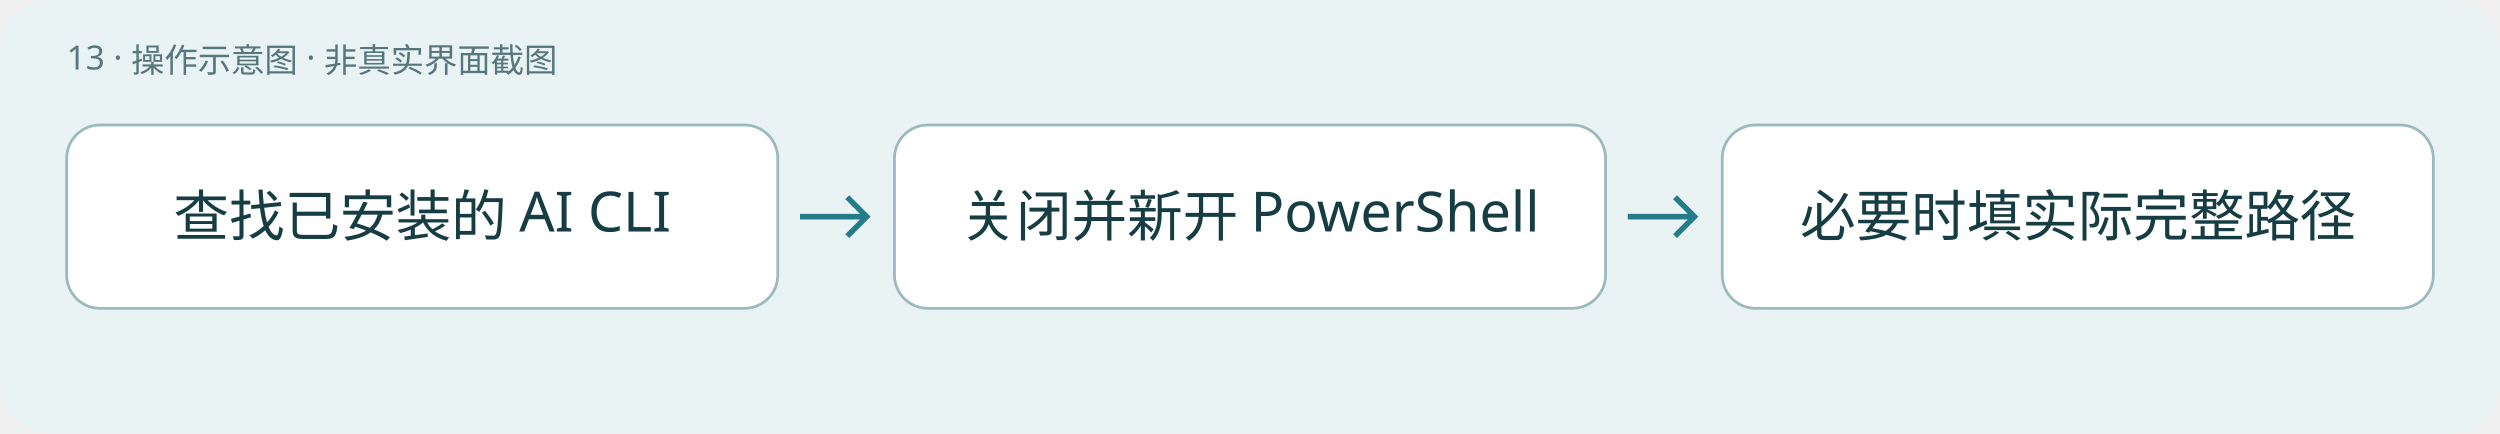
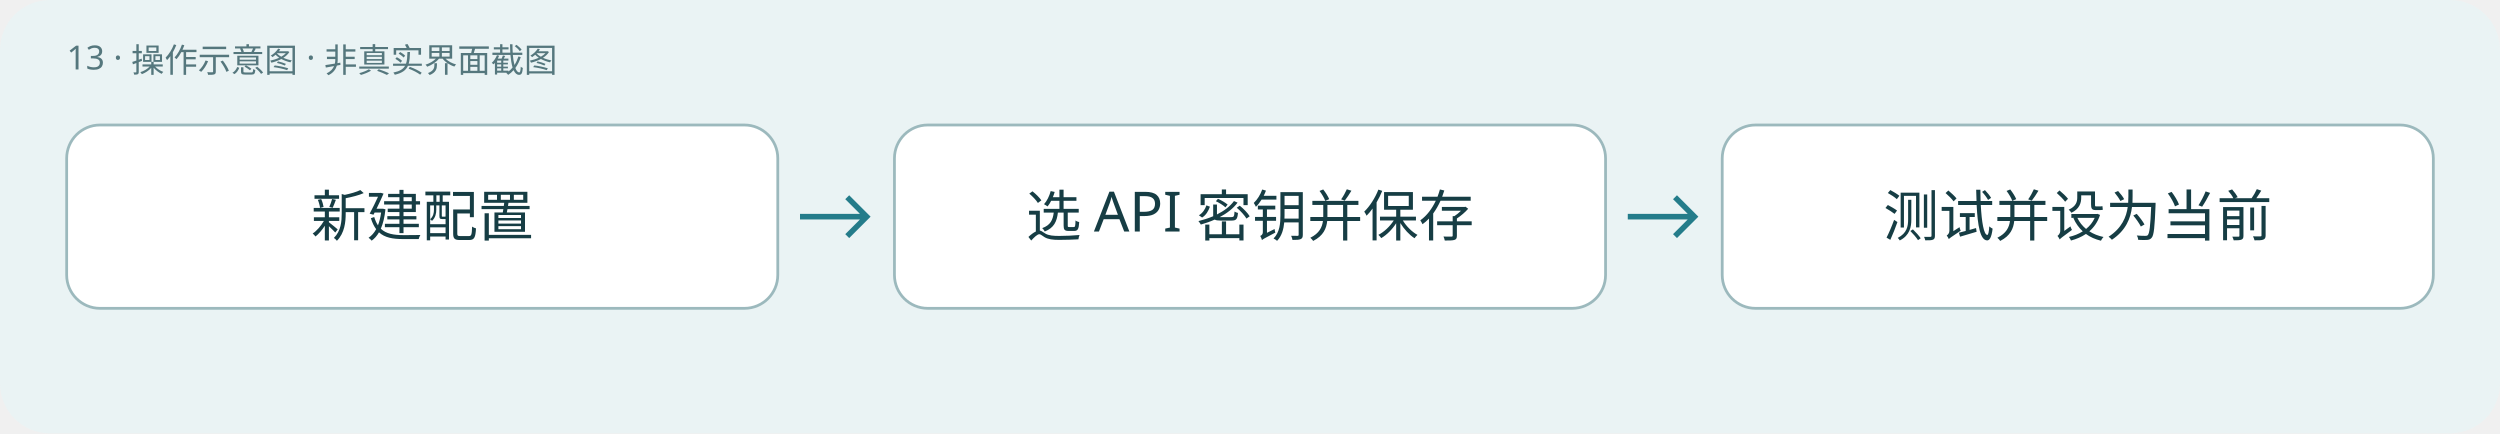
<svg xmlns="http://www.w3.org/2000/svg" viewBox="0 0 900 156" role="img">
  <rect width="900" height="156" rx="18" fill="#eaf3f4" />
  <rect x="24" y="45" width="256" height="66" rx="12" fill="white" stroke="#9cb9bd" />
-   <text x="152" y="85" text-anchor="middle" font-family="Microsoft YaHei,PingFang SC,sans-serif" font-size="20" fill="#163d44">查找已安装的 AI CLI</text>
+   <text x="152" y="85" text-anchor="middle" font-family="Microsoft YaHei,PingFang SC,sans-serif" font-size="20" fill="#163d44">新建配置</text>
  <path d="M288 78 h24 m-7 -7 7 7 -7 7" fill="none" stroke="#247c8a" stroke-width="2" />
  <rect x="322" y="45" width="256" height="66" rx="12" fill="white" stroke="#9cb9bd" />
-   <text x="450" y="85" text-anchor="middle" font-family="Microsoft YaHei,PingFang SC,sans-serif" font-size="20" fill="#163d44">关闭并新开 PowerShell</text>
+   <text x="450" y="85" text-anchor="middle" font-family="Microsoft YaHei,PingFang SC,sans-serif" font-size="20" fill="#163d44">选 API 密钥并保存</text>
  <path d="M586 78 h24 m-7 -7 7 7 -7 7" fill="none" stroke="#247c8a" stroke-width="2" />
  <rect x="620" y="45" width="256" height="66" rx="12" fill="white" stroke="#9cb9bd" />
-   <text x="748" y="85" text-anchor="middle" font-family="Microsoft YaHei,PingFang SC,sans-serif" font-size="20" fill="#163d44">必要时填实际完整路径</text>
+   <text x="748" y="85" text-anchor="middle" font-family="Microsoft YaHei,PingFang SC,sans-serif" font-size="20" fill="#163d44">测试并设为当前</text>
  <text x="24" y="25" font-family="sans-serif" font-size="12" fill="#55777d">13 · 操作示意图 · 非真实界面截图</text>
</svg>
